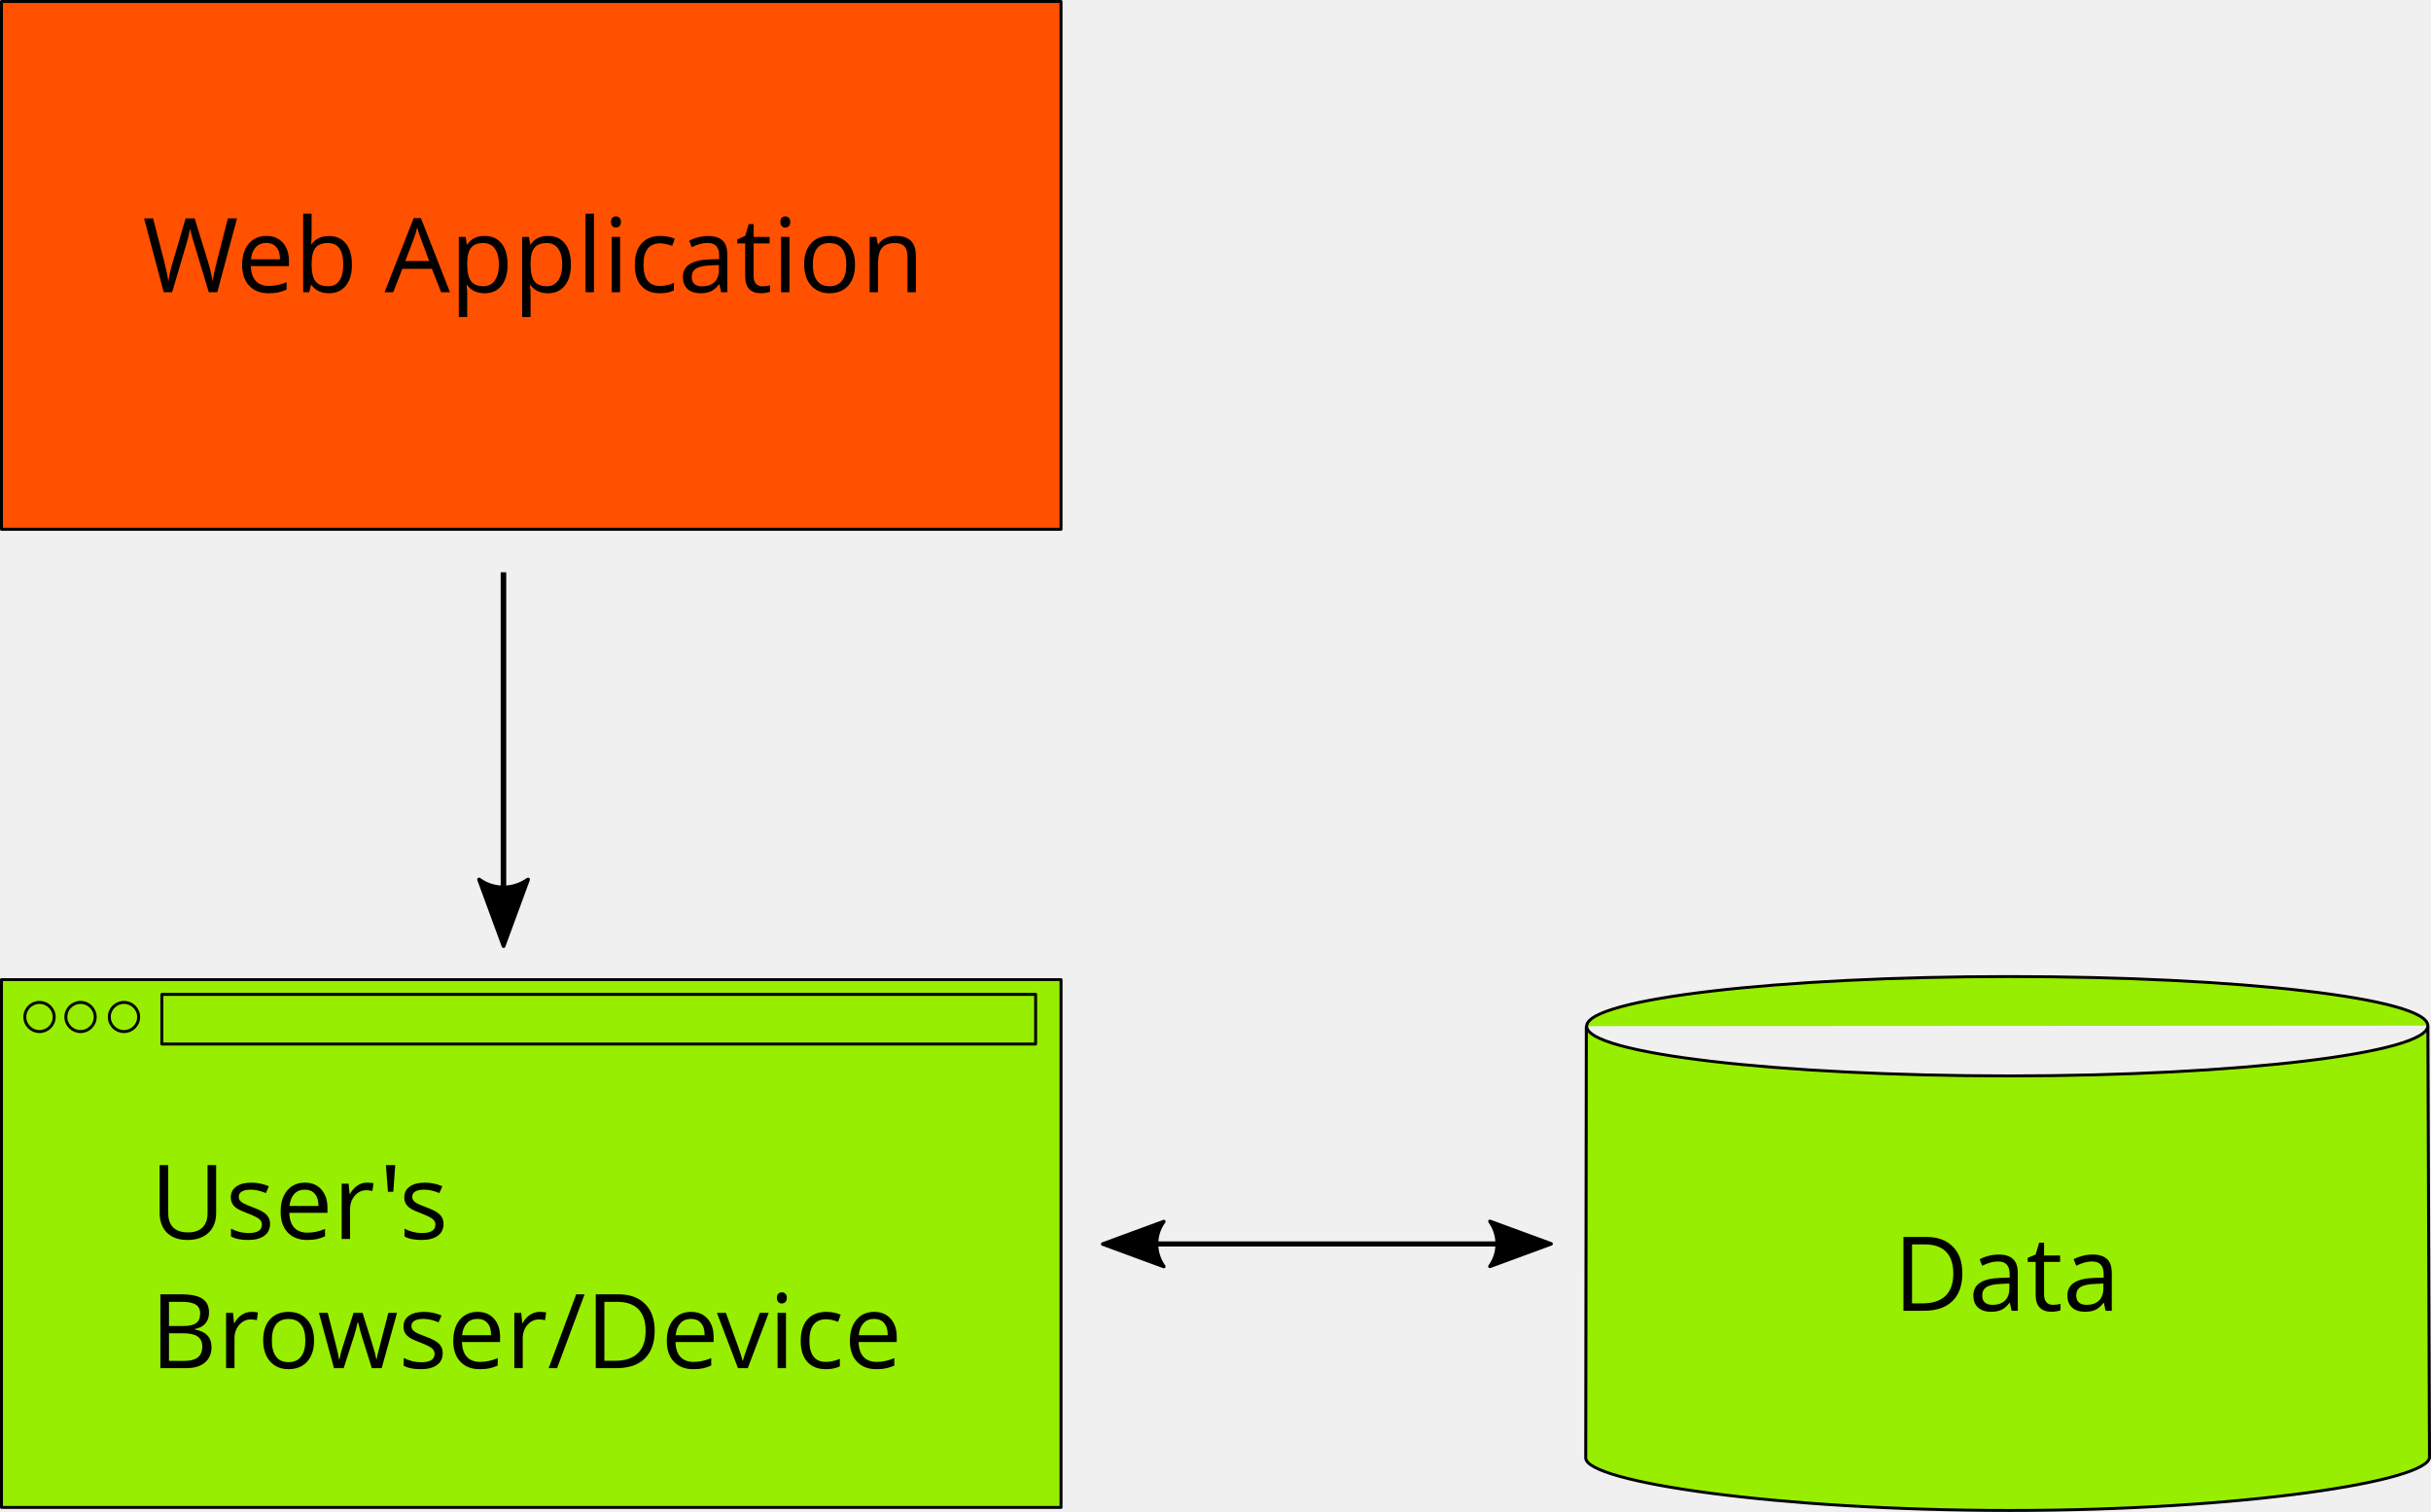
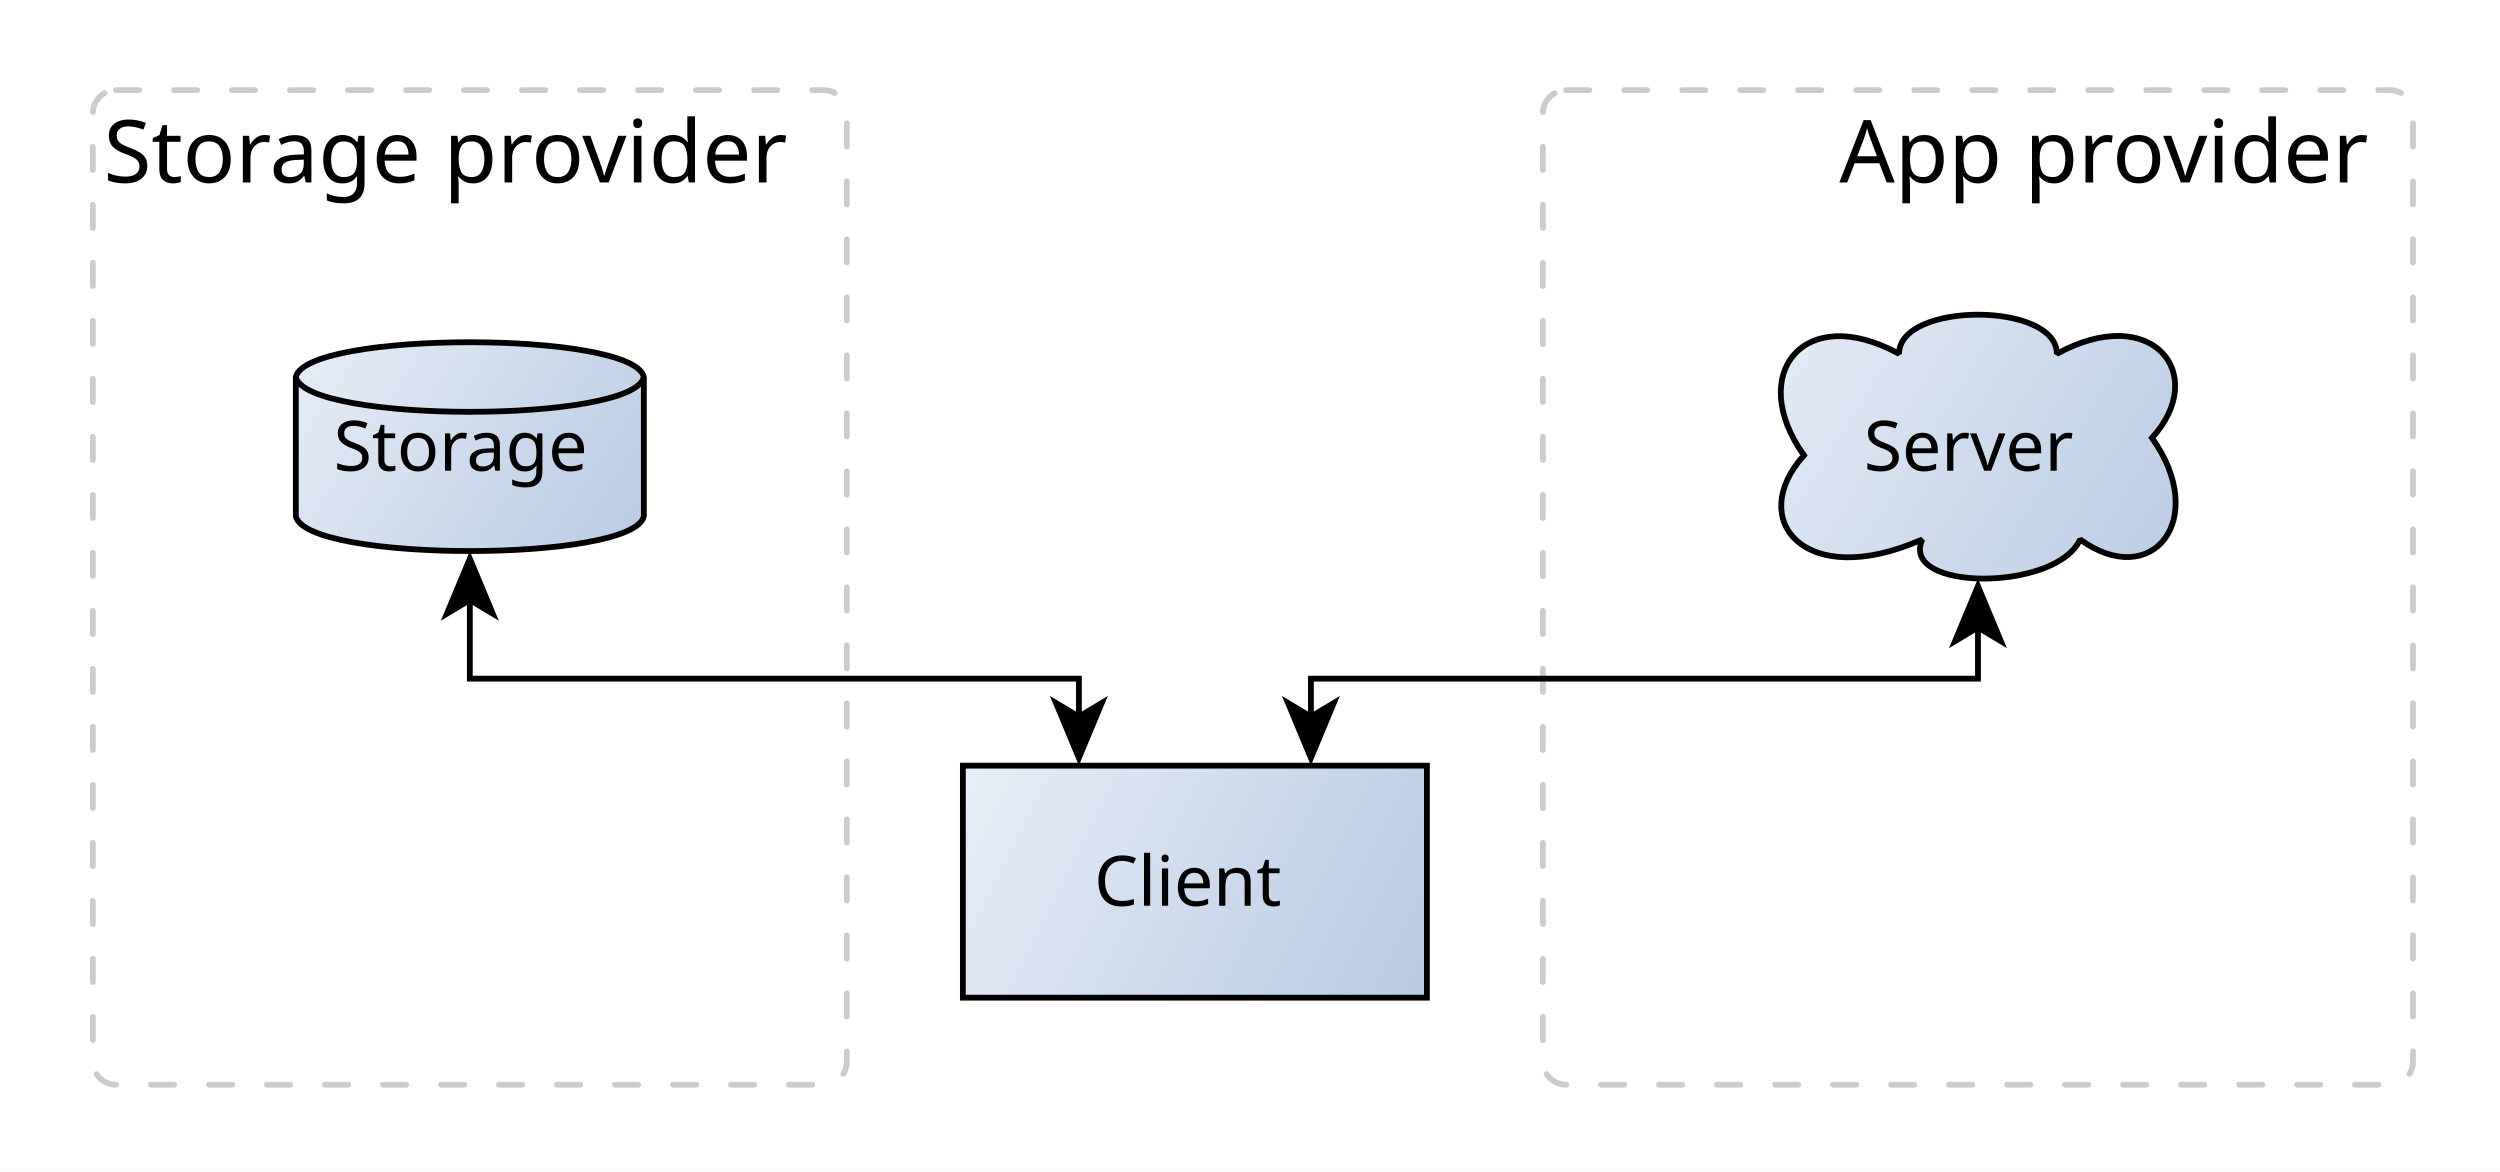
- <svg xmlns="http://www.w3.org/2000/svg" xmlns:ns1="http://www.openswatchbook.org/uri/2009/osb" xmlns:xlink="http://www.w3.org/1999/xlink" id="svg2" viewBox="0 0 411.492 255.934" height="72.23mm" width="116.13mm" version="1.1">
-   <defs id="defs4">
-     <linearGradient id="linearGradient9919" ns1:paint="solid">
-       <stop id="stop9921" stop-color="#97ee00" offset="0" />
-     </linearGradient>
-     <marker id="marker8343" refY="0" refX="0" overflow="visible" orient="auto">
-       <path id="path8345" stroke-linejoin="round" d="m8.719 4.034-10.926-4.018 10.926-4.018c-1.746 2.372-1.735 5.617-6e-7 8.035z" fill-rule="evenodd" transform="matrix(-1.1,0,0,-1.1,-1.1,0)" stroke="#000" stroke-width=".625" />
-     </marker>
-     <marker id="marker8119" refY="0" refX="0" orient="auto" overflow="visible">
-       <path id="path8121" stroke-linejoin="round" d="m8.719 4.034-10.926-4.018 10.926-4.018c-1.746 2.372-1.735 5.617-6e-7 8.035z" fill-rule="evenodd" transform="matrix(-1.1,0,0,-1.1,-1.1,0)" stroke="#000" stroke-width=".625" />
-     </marker>
-     <marker id="marker8039" refY="0" refX="0" overflow="visible" orient="auto">
-       <path id="path8041" stroke-linejoin="round" d="m8.719 4.034-10.926-4.018 10.926-4.018c-1.746 2.372-1.735 5.617-6e-7 8.035z" fill-rule="evenodd" transform="matrix(1.1,0,0,1.1,1.1,0)" stroke="#000" stroke-width=".625" />
-     </marker>
-     <linearGradient id="linearGradient9979" y2="587.48" gradientUnits="userSpaceOnUse" y1="587.48" gradientTransform="translate(-488.91 215.16)" x2="788.28" x1="608.44">
-       <stop id="stop9927" stop-color="#ff5100" offset="0" />
-     </linearGradient>
-     <linearGradient id="linearGradient9985" y2="753.06" xlink:href="#linearGradient9919" gradientUnits="userSpaceOnUse" y1="753.06" gradientTransform="translate(-488.91 215.16)" x2="788.28" x1="608.44" />
-     <linearGradient id="linearGradient9991" y2="515.67" xlink:href="#linearGradient9919" gradientUnits="userSpaceOnUse" y1="515.67" x2="230.46" x1="16.507" />
-   </defs>
-   <g id="layer1" transform="translate(-119.52 -757.72)">
-     <path id="path4158-2-9-2" stroke-linejoin="round" d="m142.99 929.87a2.484 2.469 0 0 1 -2.484 2.469 2.484 2.469 0 0 1 -2.484 -2.469 2.484 2.469 0 0 1 2.484 -2.469 2.484 2.469 0 0 1 2.484 2.469zm-7.354 0a2.484 2.469 0 0 1 -2.484 2.469 2.484 2.469 0 0 1 -2.484 -2.469 2.484 2.469 0 0 1 2.484 -2.469 2.484 2.469 0 0 1 2.484 2.469zm-6.945 0a2.484 2.469 0 0 1 -2.484 2.469 2.484 2.469 0 0 1 -2.484 -2.469 2.484 2.469 0 0 1 2.484 -2.469 2.484 2.469 0 0 1 2.484 2.469zm18.229-3.822h147.9v8.4h-147.9zm-27.149-2.5h179.35v89.346h-179.35z" stroke="#000" stroke-linecap="round" stroke-width=".5" fill="url(#linearGradient9985)" />
-     <rect id="rect4136-6-9-9" stroke-linejoin="round" height="89.346" width="179.35" stroke="#000" stroke-linecap="round" y="757.97" x="119.77" stroke-width=".5" fill="url(#linearGradient9979)" />
-     <g id="g4325-8-3" transform="matrix(.6699 0 0 .64772 376.63 634.21)" stroke-width=".759" fill="url(#linearGradient9991)">
-       <path id="path1934-3-0" stroke-linejoin="round" d="m229.66 458.75c0 7.166-47.748 13.111-105.8 13.111-58.056 0-106.75-5.816-106.75-12.982 0-7.166 48.693-12.982 106.75-12.982 58.056 0 105.8 5.687 105.8 12.853zm0.008-0.025 0.41 112.77c0 6.303-47.5 13.936-106.03 13.936-58.527 0-107.17-7.423-107.17-13.726l0.151-112.85" fill-rule="evenodd" stroke="#000" stroke-width=".759" fill="url(#linearGradient9991)" />
+ <svg xmlns="http://www.w3.org/2000/svg" fill-opacity="1" color-rendering="auto" color-interpolation="auto" stroke="black" text-rendering="auto" stroke-linecap="square" width="431" stroke-miterlimit="10" stroke-opacity="1" shape-rendering="auto" fill="black" stroke-dasharray="none" font-weight="normal" stroke-width="1" height="202" font-family="'Dialog'" font-style="normal" stroke-linejoin="miter" font-size="12px" stroke-dashoffset="0" image-rendering="auto">
+   <defs id="genericDefs" />
+   <g>
+     <defs id="defs1">
+       <linearGradient x1="20" gradientUnits="userSpaceOnUse" x2="80" y1="-115" y2="-75" id="linearGradient1" spreadMethod="reflect">
+         <stop stop-opacity="1" stop-color="rgb(232,238,247)" offset="0%" />
+         <stop stop-opacity="1" stop-color="rgb(183,201,227)" offset="100%" />
+       </linearGradient>
+       <linearGradient x1="135" gradientUnits="userSpaceOnUse" x2="215" y1="-40" y2="0" id="linearGradient2" spreadMethod="reflect">
+         <stop stop-opacity="1" stop-color="rgb(232,238,247)" offset="0%" />
+         <stop stop-opacity="1" stop-color="rgb(183,201,227)" offset="100%" />
+       </linearGradient>
+       <linearGradient x1="270" gradientUnits="userSpaceOnUse" x2="350" y1="-120" y2="-70" id="linearGradient3" spreadMethod="reflect">
+         <stop stop-opacity="1" stop-color="rgb(232,238,247)" offset="0%" />
+         <stop stop-opacity="1" stop-color="rgb(183,201,227)" offset="100%" />
+       </linearGradient>
+       <clipPath clipPathUnits="userSpaceOnUse" id="clipPath1">
+         <path d="M0 0 L431 0 L431 202 L0 202 L0 0 Z" />
+       </clipPath>
+       <clipPath clipPathUnits="userSpaceOnUse" id="clipPath2">
+         <path d="M-31 -172 L400 -172 L400 30 L-31 30 L-31 -172 Z" />
+       </clipPath>
+     </defs>
+     <g fill="white" text-rendering="geometricPrecision" shape-rendering="geometricPrecision" transform="translate(31,172)" stroke="white">
+       <rect x="-31" width="431" height="202" y="-172" clip-path="url(#clipPath2)" stroke="none" />
    </g>
-     <text id="text4367-6-9" style="word-spacing:0px;letter-spacing:0px" xml:space="preserve" font-size="40px" line-height="125%" y="807.189" x="143.672" font-family="Sans" fill="#000000">
-       <tspan id="tspan4369-55-4" font-size="17.5px" y="807.189" x="143.672" font-family="'Open Sans'">Web Application</tspan>
-     </text>
-     <text id="text4367-4-3-7" style="word-spacing:0px;letter-spacing:0px" xml:space="preserve" font-size="40px" line-height="125%" y="979.603" x="439.997" font-family="Sans" fill="#000000">
-       <tspan id="tspan4389-9-6" font-size="17.5px" y="979.603" x="439.997" font-family="'Open Sans'">Data</tspan>
-     </text>
-     <text id="text4367-40-9-3" style="word-spacing:0px;letter-spacing:0px" xml:space="preserve" font-size="17.5px" line-height="125%" y="967.442" x="144.949" font-family="'Open Sans'" fill="#000000">
-       <tspan id="tspan4369-5-5-3" y="967.442" x="144.949">User's</tspan>
-       <tspan id="tspan6317-9-7" y="989.317" x="144.949">Browser/Device</tspan>
-     </text>
-     <path id="path4415-4-4" marker-end="url(#marker8119)" d="m307.31 968.29h73.618" marker-start="url(#marker8039)" stroke="#000" stroke-width="0.862" fill="none" />
-     <path id="path4781-1-2" marker-end="url(#marker8343)" d="m204.74 854.59v62.03" stroke="#000" stroke-width=".937px" fill="none" />
+     <g fill="white" text-rendering="geometricPrecision" shape-rendering="geometricPrecision" transform="matrix(1,0,0,1,31,172)" stroke="white">
+       <rect x="-15" y="-156.461" clip-path="url(#clipPath2)" width="130" rx="4" ry="4" height="171.461" stroke="none" />
+       <rect x="-15.142" width="130.284" height="21.461" y="-156.461" clip-path="url(#clipPath2)" stroke="none" />
+     </g>
+     <g font-size="15px" stroke-linecap="butt" transform="matrix(1,0,0,1,31,172)" text-rendering="geometricPrecision" font-family="sans-serif" shape-rendering="geometricPrecision" stroke-miterlimit="1.45">
+       <text x="-13.142" xml:space="preserve" y="-140.538" clip-path="url(#clipPath2)" stroke="none">Storage provider</text>
+     </g>
+     <g stroke-linecap="round" transform="matrix(1,0,0,1,31,172)" fill="rgb(204,204,204)" text-rendering="geometricPrecision" shape-rendering="geometricPrecision" stroke-dasharray="4,3,0,3" stroke="rgb(204,204,204)" stroke-miterlimit="1.45">
+       <rect x="-15" y="-156.461" clip-path="url(#clipPath2)" fill="none" width="130" rx="4" ry="4" height="171.461" />
+     </g>
+     <g fill="url(#linearGradient1)" text-rendering="geometricPrecision" shape-rendering="geometricPrecision" transform="matrix(1,0,0,1,31,172)" stroke="url(#linearGradient1)">
+       <path d="M20 -107 C21.8 -115 78.2 -115 80 -107 L80 -83 C78.2 -75 21.8 -75 20 -83 Z" clip-path="url(#clipPath2)" stroke="none" />
+     </g>
+     <g text-rendering="geometricPrecision" stroke-miterlimit="1.45" shape-rendering="geometricPrecision" transform="matrix(1,0,0,1,31,172)" stroke-linecap="butt">
+       <path fill="none" d="M20 -107 C21.8 -115 78.2 -115 80 -107 L80 -83 C78.2 -75 21.8 -75 20 -83 Z" clip-path="url(#clipPath2)" />
+       <path fill="none" d="M80 -107 C78.2 -99 21.8 -99 20 -107" clip-path="url(#clipPath2)" />
+       <text x="26.524" xml:space="preserve" y="-90.846" font-family="sans-serif" clip-path="url(#clipPath2)" stroke="none">Storage</text>
+     </g>
+     <g fill="url(#linearGradient2)" text-rendering="geometricPrecision" shape-rendering="geometricPrecision" transform="matrix(1,0,0,1,31,172)" stroke="url(#linearGradient2)">
+       <path d="M135 -40 L215 -40 L215 0 L135 0 Z" clip-path="url(#clipPath2)" stroke="none" />
+     </g>
+     <g text-rendering="geometricPrecision" stroke-miterlimit="1.45" shape-rendering="geometricPrecision" transform="matrix(1,0,0,1,31,172)" stroke-linecap="butt">
+       <path fill="none" d="M135 -40 L215 -40 L215 0 L135 0 Z" clip-path="url(#clipPath2)" />
+       <text x="157.63" xml:space="preserve" y="-15.846" font-family="sans-serif" clip-path="url(#clipPath2)" stroke="none">Client</text>
+     </g>
+     <g text-rendering="geometricPrecision" stroke-miterlimit="1.45" shape-rendering="geometricPrecision" transform="matrix(1,0,0,1,31,172)" stroke-linecap="butt">
+       <path fill="none" d="M155 -48.029 L155 -55 L50 -55 L50 -68.988" clip-path="url(#clipPath2)" />
+       <path d="M155 -40.029 L160 -52.029 L155 -49.029 L150 -52.029 Z" clip-path="url(#clipPath2)" stroke="none" />
+       <path d="M50 -76.988 L45 -64.988 L50 -67.988 L55 -64.988 Z" clip-path="url(#clipPath2)" stroke="none" />
+     </g>
+     <g fill="white" text-rendering="geometricPrecision" shape-rendering="geometricPrecision" transform="matrix(1,0,0,1,31,172)" stroke="white">
+       <rect x="235" y="-156.461" clip-path="url(#clipPath2)" width="150" rx="4" ry="4" height="171.461" stroke="none" />
+       <rect x="235" width="150" height="21.461" y="-156.461" clip-path="url(#clipPath2)" stroke="none" />
+     </g>
+     <g font-size="15px" stroke-linecap="butt" transform="matrix(1,0,0,1,31,172)" text-rendering="geometricPrecision" font-family="sans-serif" shape-rendering="geometricPrecision" stroke-miterlimit="1.45">
+       <text x="286.101" xml:space="preserve" y="-140.538" clip-path="url(#clipPath2)" stroke="none">App provider</text>
+     </g>
+     <g stroke-linecap="round" transform="matrix(1,0,0,1,31,172)" fill="rgb(204,204,204)" text-rendering="geometricPrecision" shape-rendering="geometricPrecision" stroke-dasharray="4,3,0,3" stroke="rgb(204,204,204)" stroke-miterlimit="1.45">
+       <rect x="235" y="-156.461" clip-path="url(#clipPath2)" fill="none" width="150" rx="4" ry="4" height="171.461" />
+     </g>
+     <g fill="url(#linearGradient3)" text-rendering="geometricPrecision" shape-rendering="geometricPrecision" transform="matrix(1,0,0,1,31,172)" stroke="url(#linearGradient3)">
+       <path d="M280 -93.5 C270 -107.5 280 -120 296.4 -111 C296.4 -120 323.6 -120 323.6 -111 C340 -120 350 -107.5 340 -96.5 C350 -82.5 340 -70 327.6 -79 C323.6 -70 296.4 -70 300.4 -79 C280 -70 270 -82.5 280 -93.5 Z" clip-path="url(#clipPath2)" stroke="none" />
+     </g>
+     <g text-rendering="geometricPrecision" stroke-miterlimit="1.45" shape-rendering="geometricPrecision" transform="matrix(1,0,0,1,31,172)" stroke-linecap="butt">
+       <path fill="none" d="M280 -93.5 C270 -107.5 280 -120 296.4 -111 C296.4 -120 323.6 -120 323.6 -111 C340 -120 350 -107.5 340 -96.5 C350 -82.5 340 -70 327.6 -79 C323.6 -70 296.4 -70 300.4 -79 C280 -70 270 -82.5 280 -93.5 Z" clip-path="url(#clipPath2)" />
+       <text x="290.324" xml:space="preserve" y="-90.846" font-family="sans-serif" clip-path="url(#clipPath2)" stroke="none">Server</text>
+     </g>
+     <g text-rendering="geometricPrecision" stroke-miterlimit="1.45" shape-rendering="geometricPrecision" transform="matrix(1,0,0,1,31,172)" stroke-linecap="butt">
+       <path fill="none" d="M195 -48.029 L195 -55 L310 -55 L310 -64.248" clip-path="url(#clipPath2)" />
+       <path d="M195 -40.029 L200 -52.029 L195 -49.029 L190 -52.029 Z" clip-path="url(#clipPath2)" stroke="none" />
+       <path d="M310 -72.248 L305 -60.248 L310 -63.248 L315 -60.248 Z" clip-path="url(#clipPath2)" stroke="none" />
+     </g>
  </g>
</svg>
